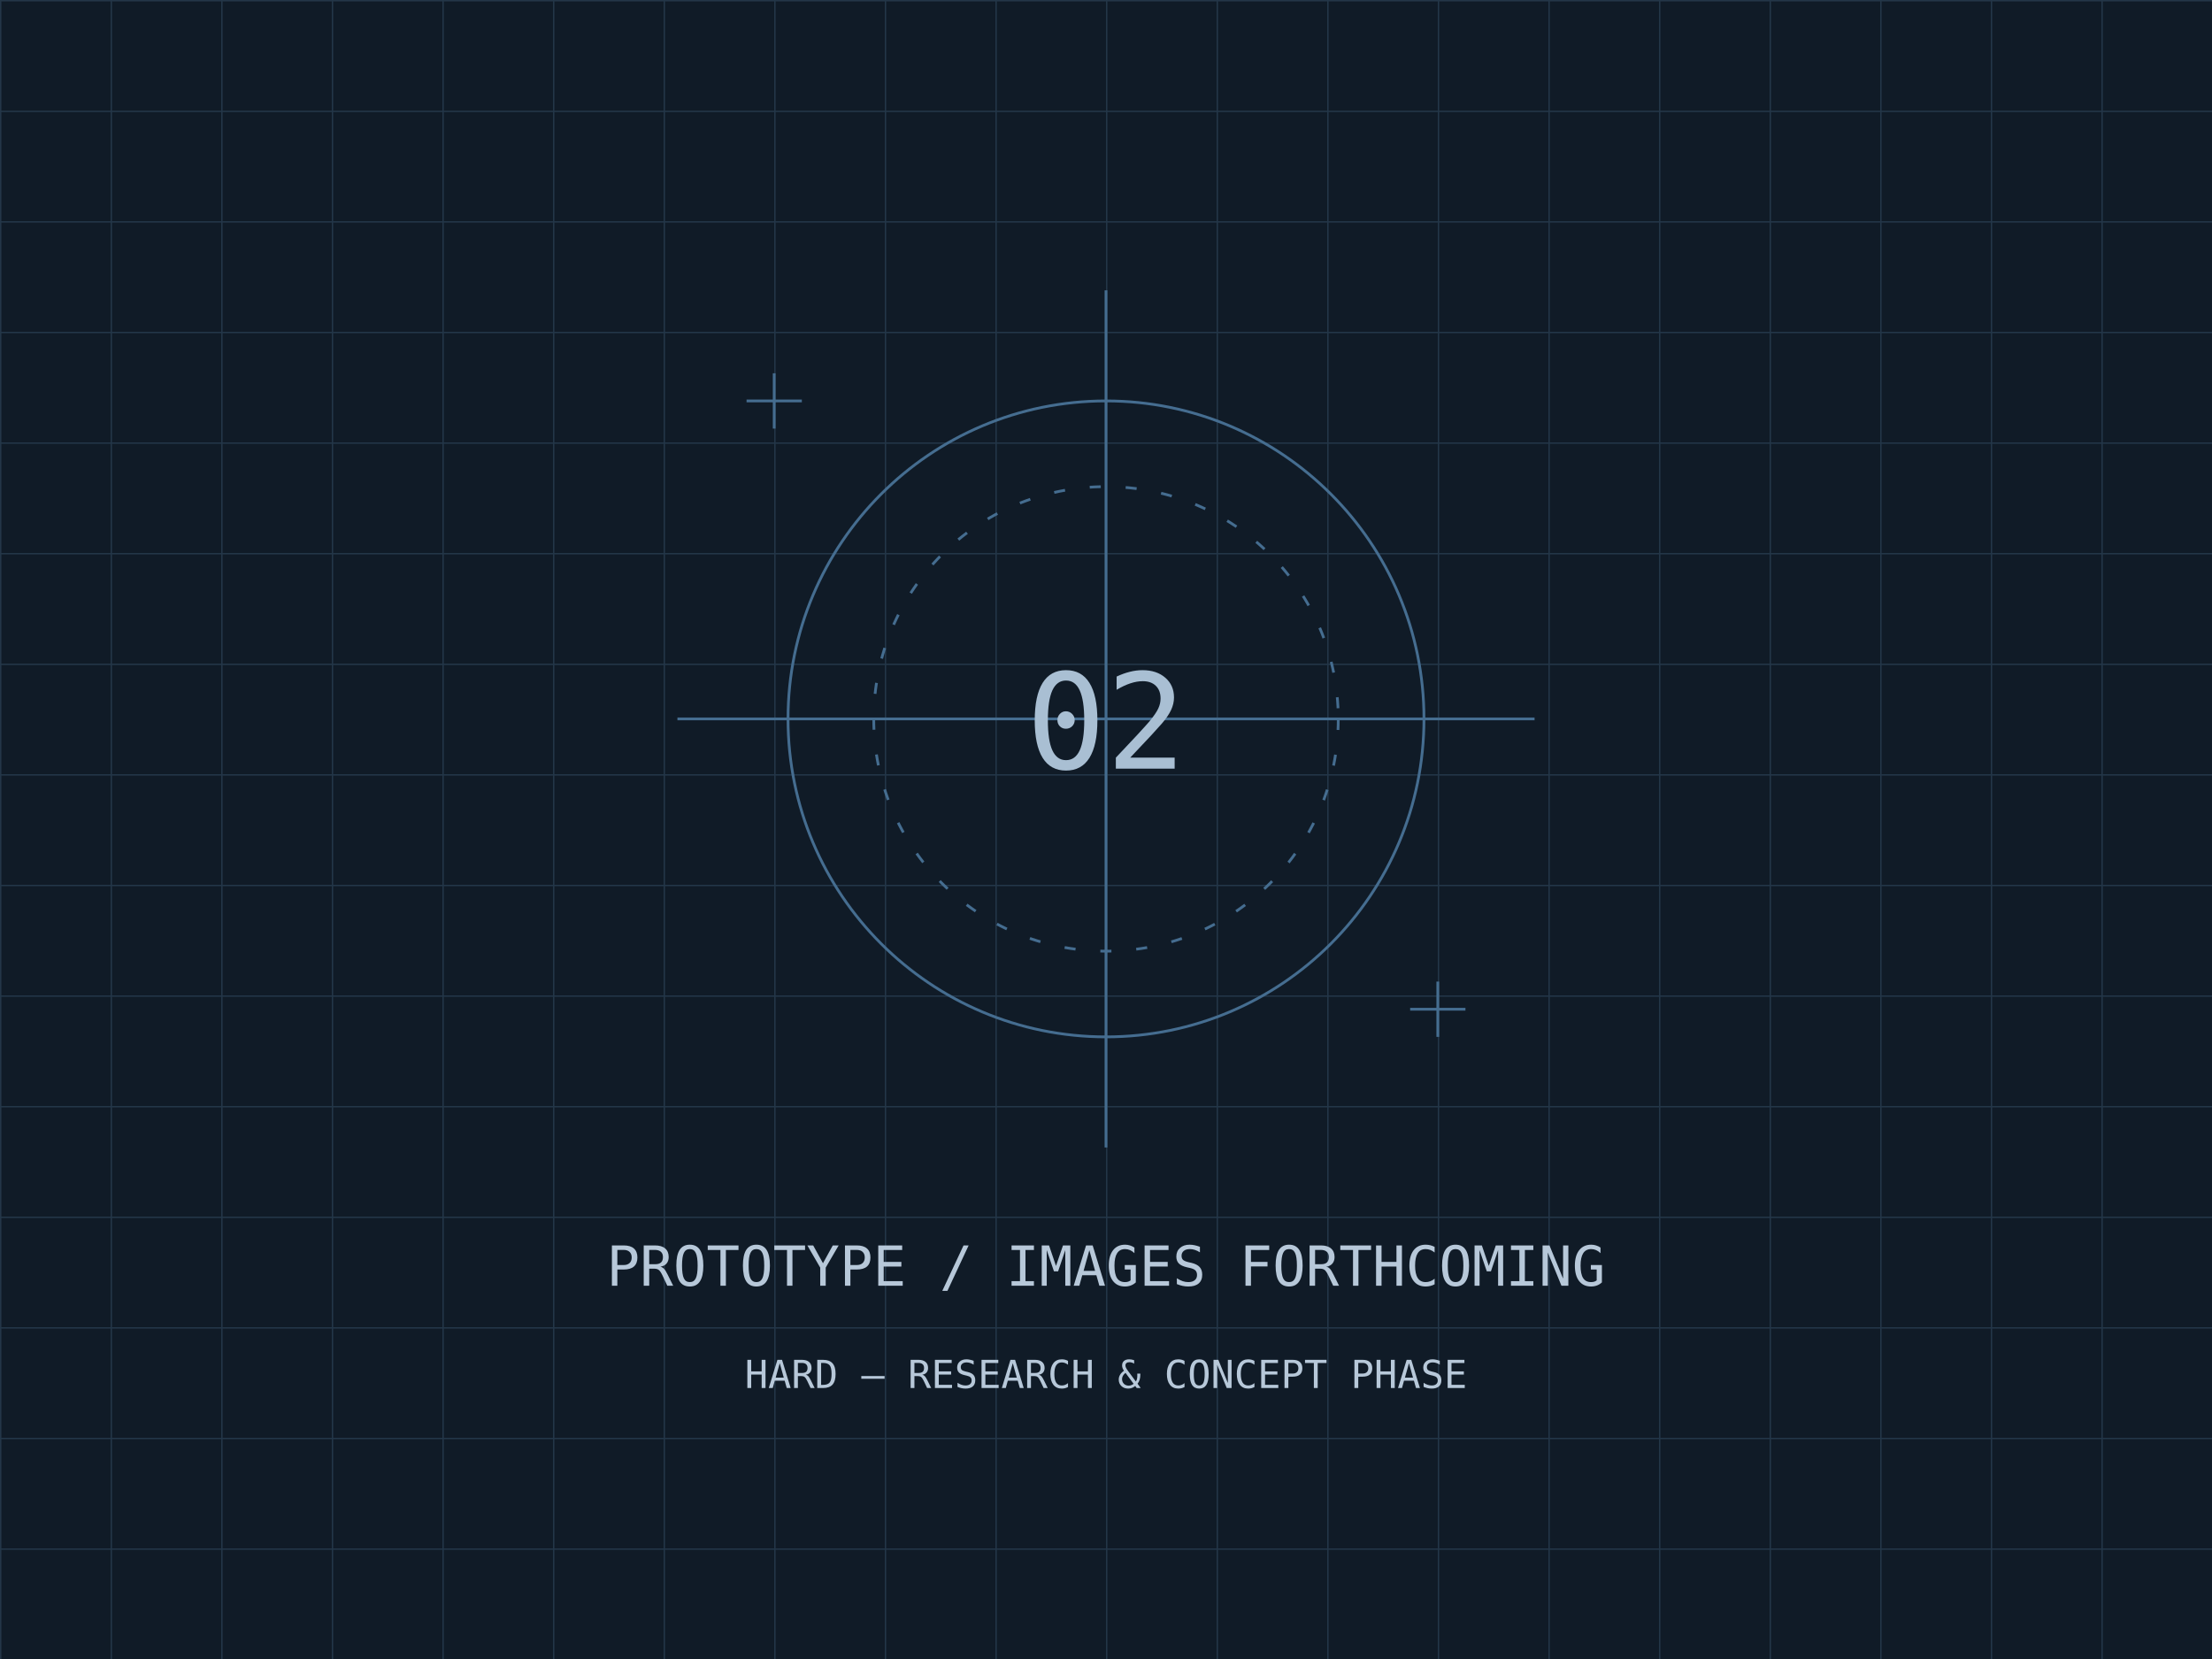
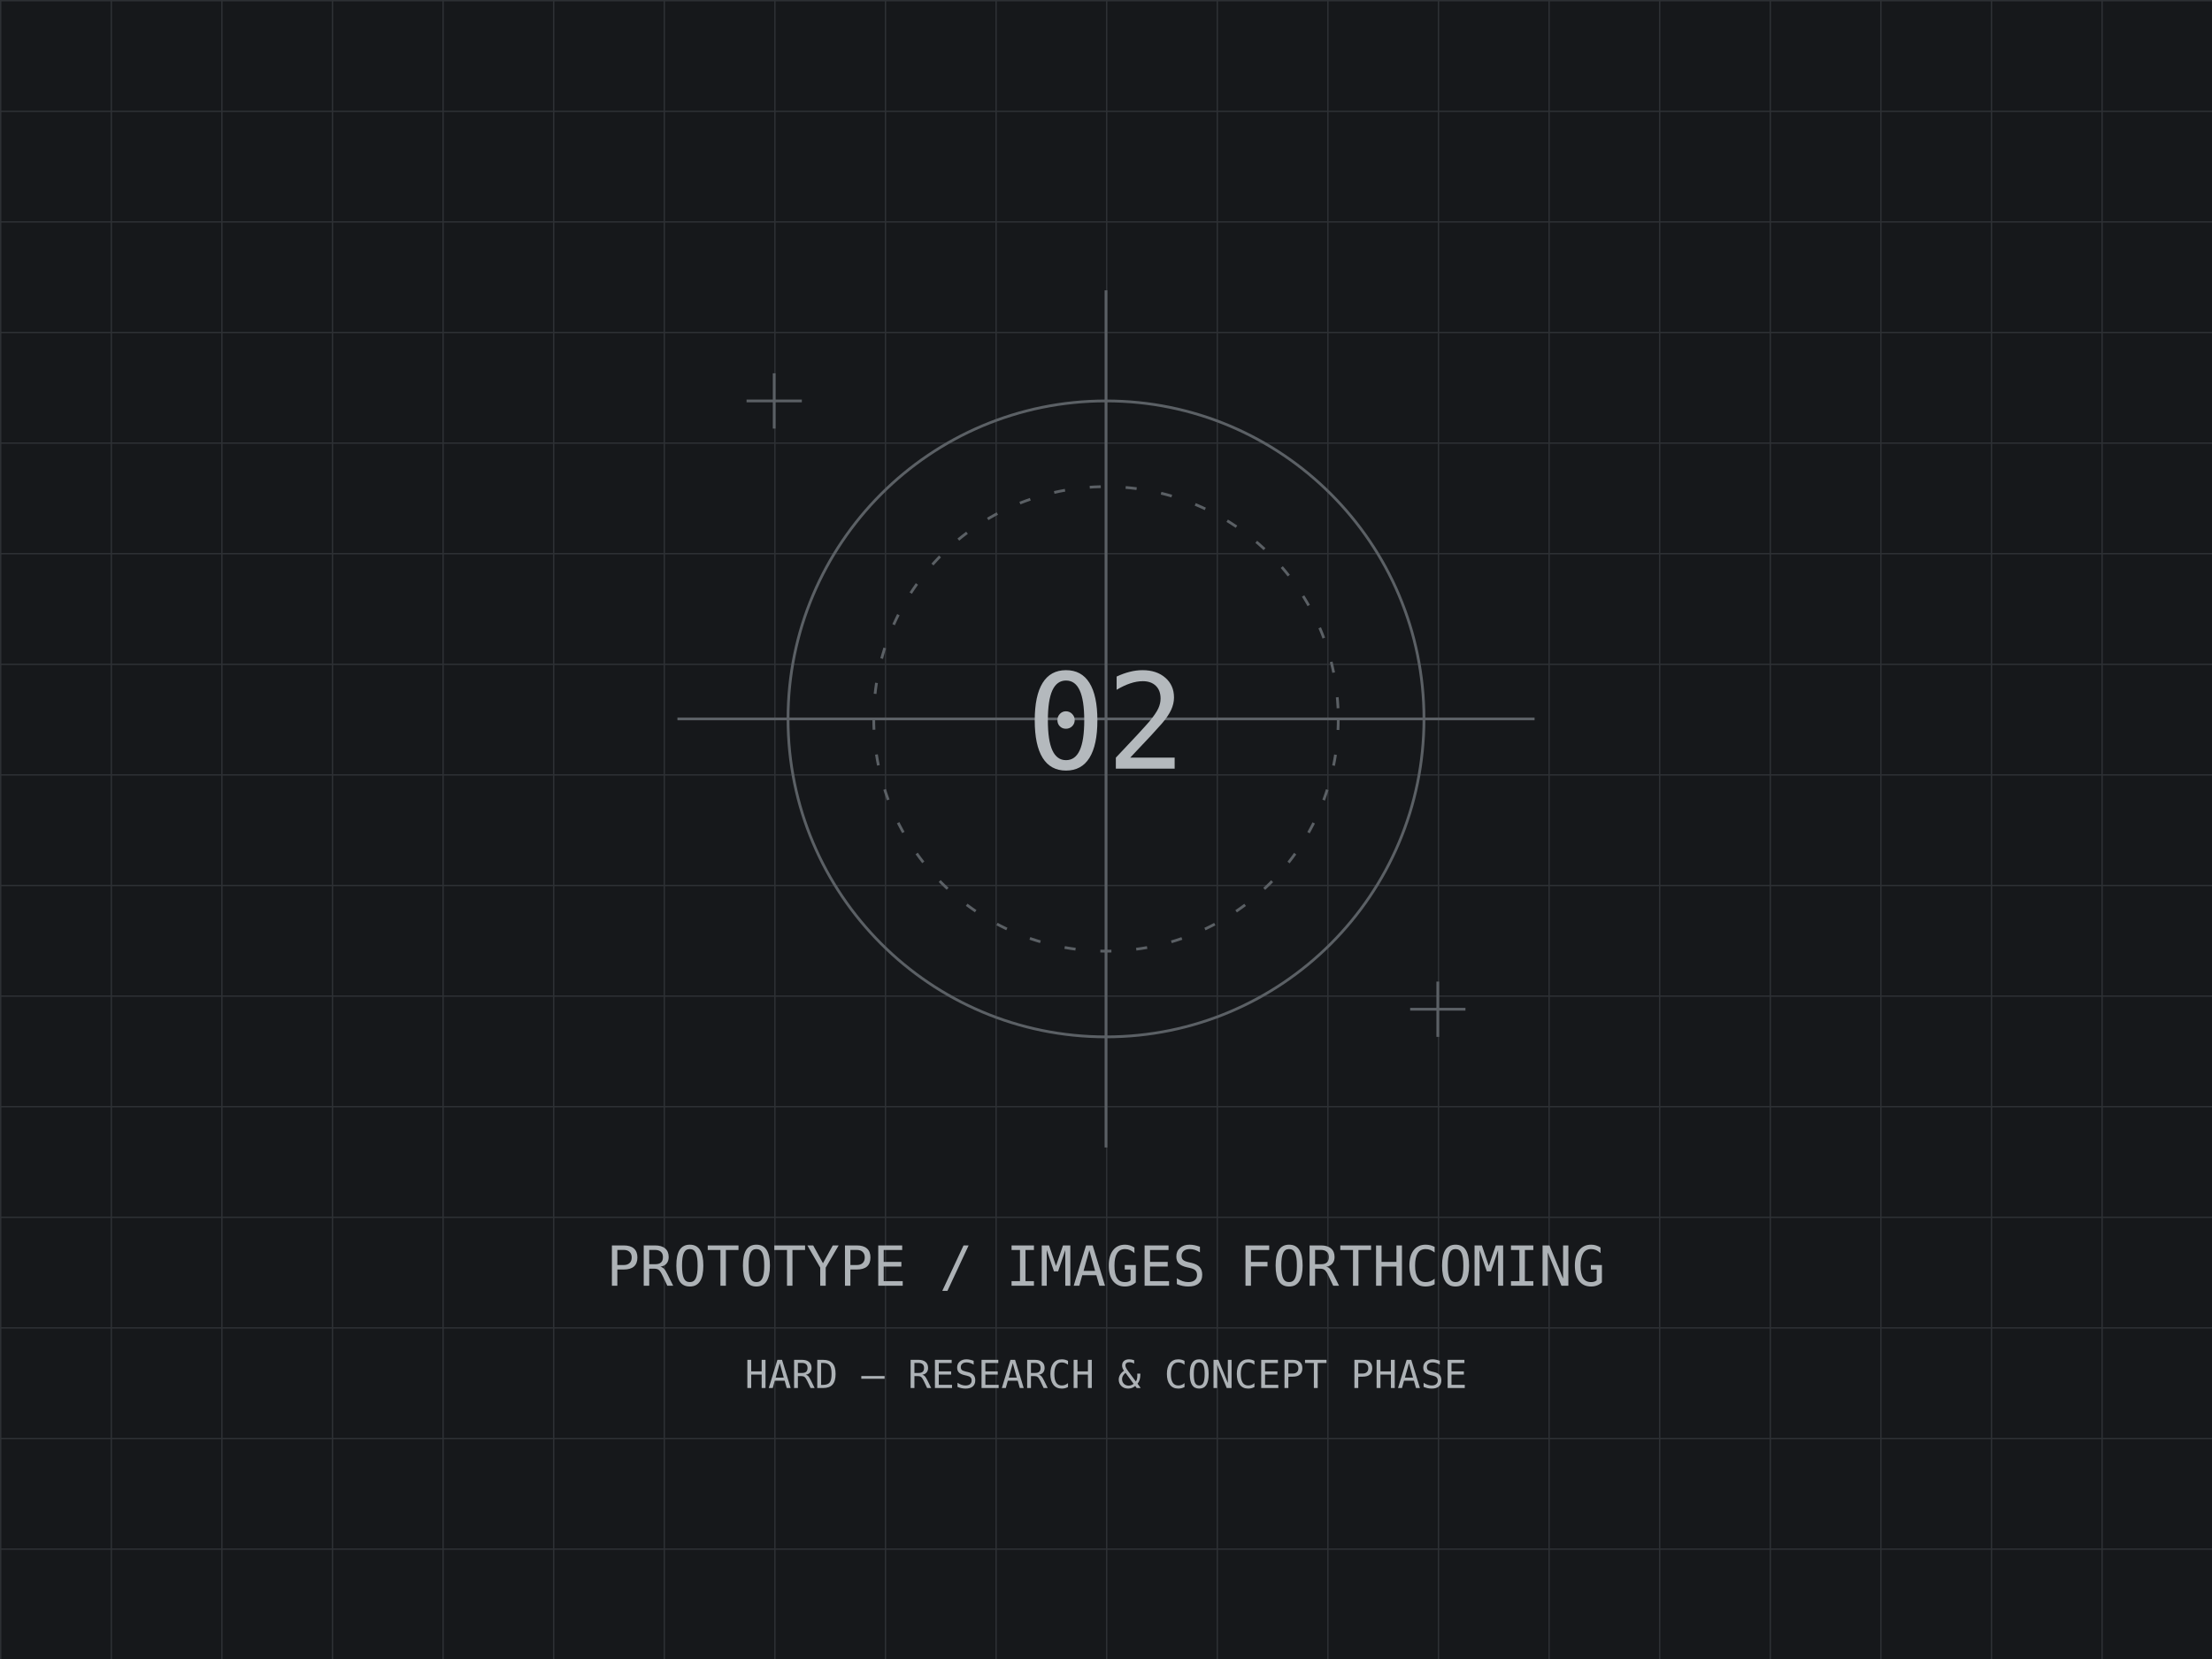
<svg xmlns="http://www.w3.org/2000/svg" viewBox="0 0 800 600">
  <defs>
    <pattern id="grid" width="40" height="40" patternUnits="userSpaceOnUse">
-       <path d="M40 0H0V40" fill="none" stroke="#233648" stroke-width="1" />
+       <path d="M40 0H0V40" fill="none" stroke="#2d3034" stroke-width="1" />
    </pattern>
  </defs>
-   <rect width="800" height="600" fill="#101b27" />
+   <rect width="800" height="600" fill="#16181b" />
  <rect width="800" height="600" fill="url(#grid)" />
-   <g stroke="#456d90" fill="none">
+   <g stroke="#5b6065" fill="none">
    <circle cx="400" cy="260" r="115" />
    <circle cx="400" cy="260" r="84" stroke-dasharray="4 9" />
    <path d="M245 260H555M400 105V415M270 145H290M280 135V155M510 365H530M520 355V375" />
  </g>
-   <text x="400" y="278" text-anchor="middle" font-family="monospace" font-size="48" fill="#a9bfd3">02</text>
-   <g font-family="monospace" text-anchor="middle" fill="#b7c8d9">
+   <text x="400" y="278" text-anchor="middle" font-family="monospace" font-size="48" fill="#b4b9bd">02</text>
+   <g font-family="monospace" text-anchor="middle" fill="#adb2b6">
    <text x="400" y="465" font-size="20">PROTOTYPE / IMAGES FORTHCOMING</text>
    <text x="400" y="502" font-size="14">HARD — RESEARCH &amp; CONCEPT PHASE</text>
  </g>
</svg>
